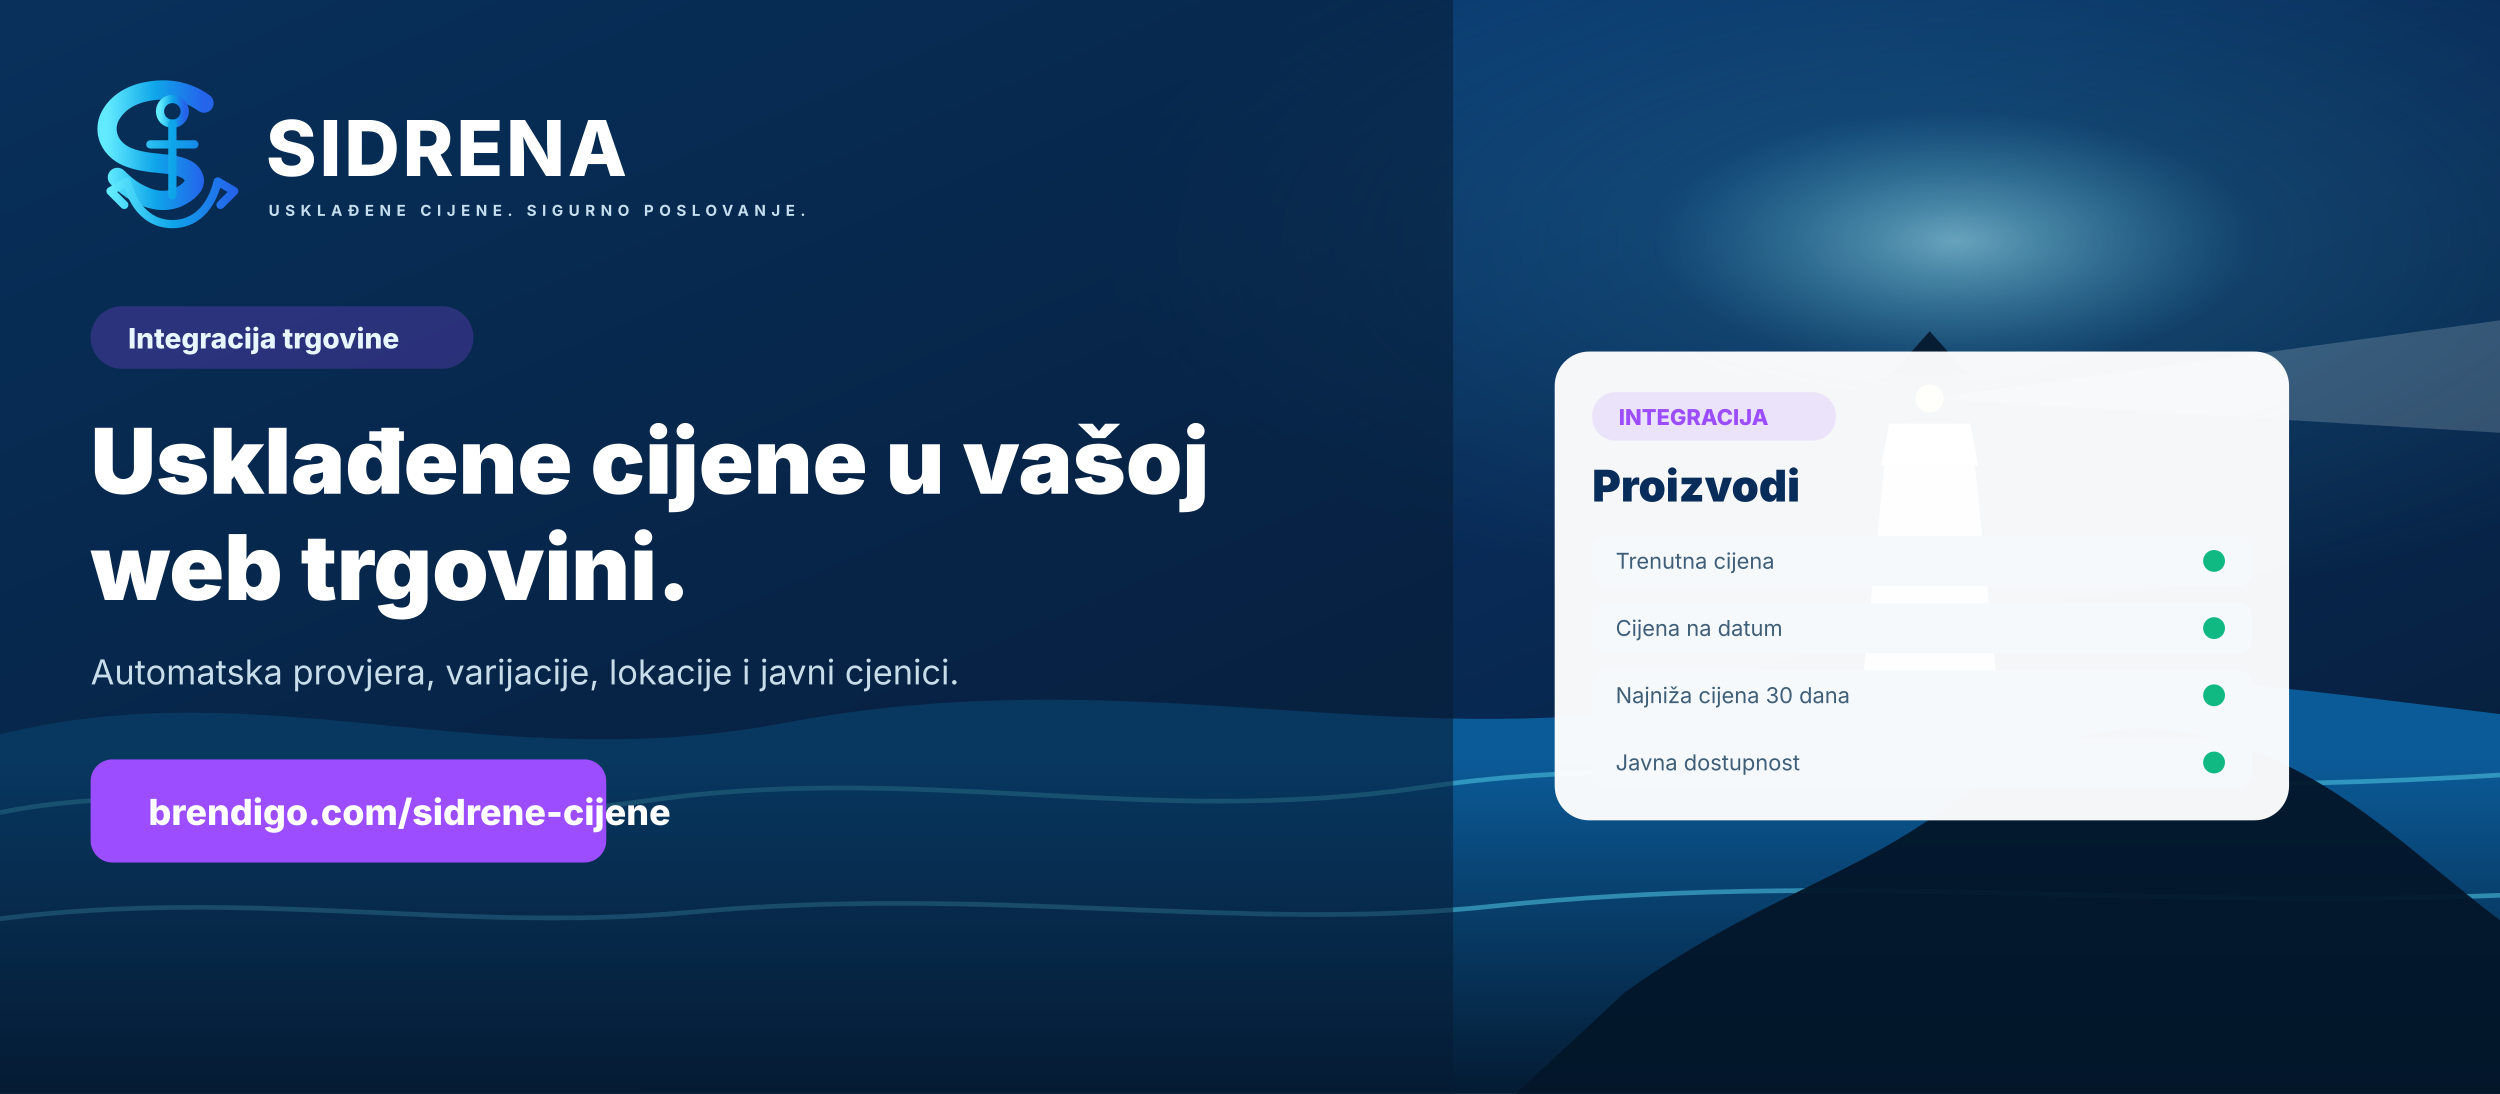
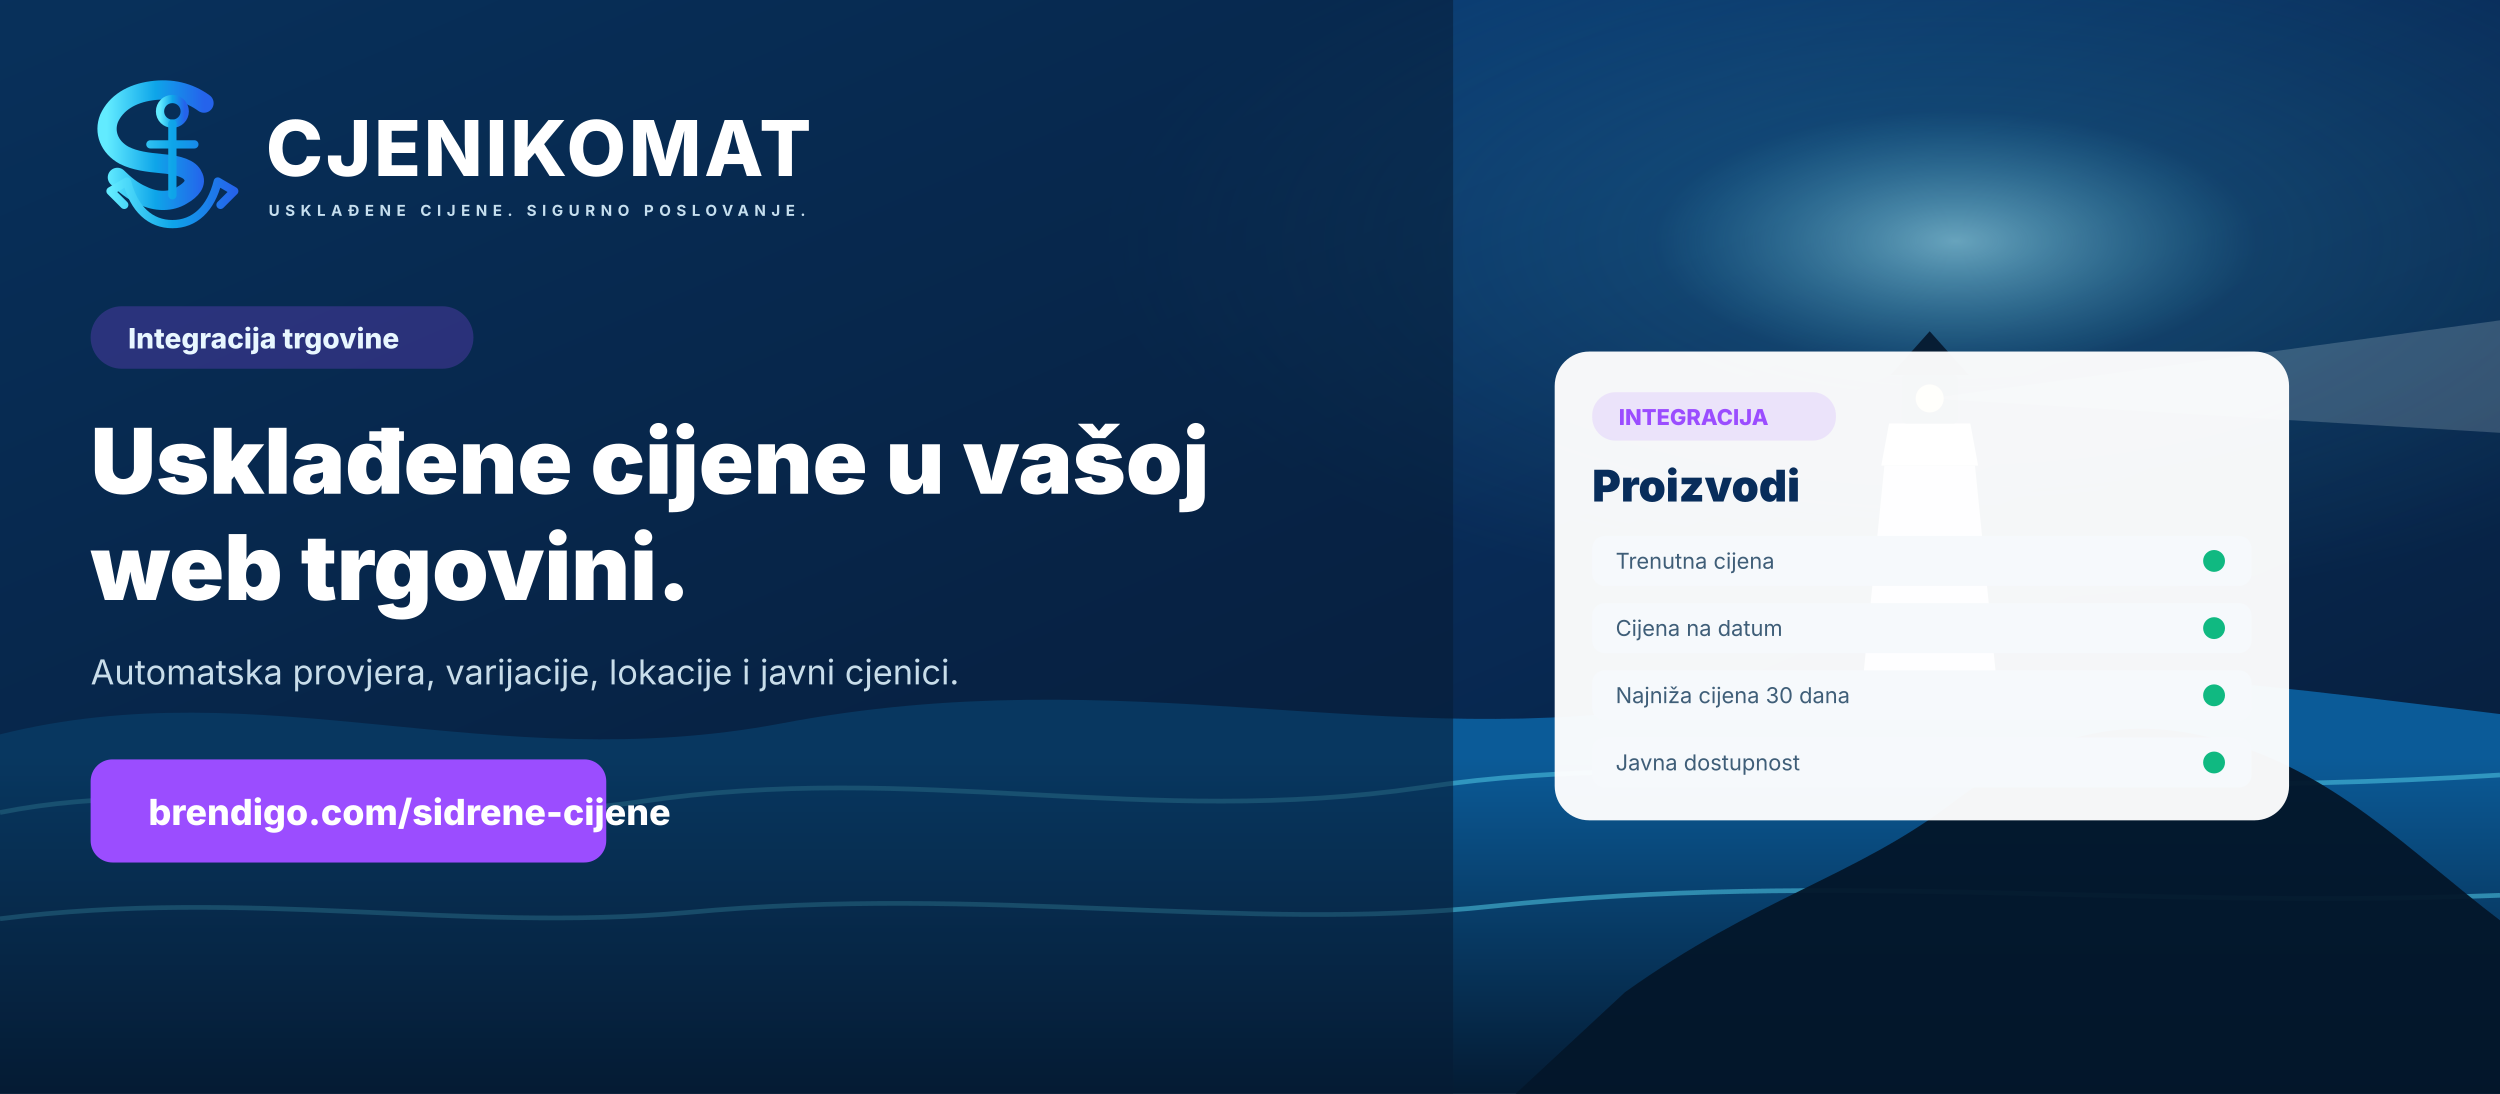
<svg xmlns="http://www.w3.org/2000/svg" viewBox="0 0 1600 700" role="img" aria-labelledby="t">
  <defs>
    <linearGradient id="sky" x1="0" y1="0" x2="1" y2="1">
      <stop stop-color="#0B4C8D" />
      <stop offset=".48" stop-color="#082D5B" />
      <stop offset="1" stop-color="#061A33" />
    </linearGradient>
    <linearGradient id="sea" x1="0" y1=".2" x2="0" y2="1">
      <stop stop-color="#0B5B98" />
      <stop offset="1" stop-color="#041B33" />
    </linearGradient>
    <linearGradient id="cyan" x1="0" y1="0" x2="1" y2="0">
      <stop stop-color="#62EBFF" />
      <stop offset=".5" stop-color="#0EA5E9" />
      <stop offset="1" stop-color="#2563EB" />
    </linearGradient>
    <radialGradient id="glow" cx=".78" cy=".22" r=".34">
      <stop stop-color="#A8F3FF" stop-opacity=".6" />
      <stop offset=".35" stop-color="#4CCBEA" stop-opacity=".14" />
      <stop offset="1" stop-color="#4CCBEA" stop-opacity="0" />
    </radialGradient>
  </defs>
  <rect width="1600" height="700" fill="url(#sky)" />
  <rect width="1600" height="700" fill="url(#glow)" />
  <path d="M0 470c168-42 315 28 500-7 220-42 390 20 580-13 210-37 352-13 520 7v243H0z" fill="url(#sea)" />
  <g opacity=".52" fill="none" stroke="#53CFE9" stroke-width="3">
    <path d="M0 520c130-26 260 15 410-7 176-26 323 17 500-9 186-28 370 12 690-8" />
    <path d="M0 588c160-20 292 9 440-4 190-18 357 13 515-4 218-23 410 2 645-7" />
  </g>
  <path d="M1040 635c84-60 147-74 208-120 59-45 110-58 170-42 76 20 124 72 182 116v111H970z" fill="#03162A" opacity=".95" />
  <path d="M1192 438h86l-14-140h-58z" fill="#E6F0F4" />
  <path d="M1204 298h62l-5-27h-52z" fill="#FBFDFE" />
  <rect x="1217" y="240" width="36" height="31" rx="3" fill="#0B2A48" />
  <path d="M1210 240h50l-25-28z" fill="#071D34" />
  <circle cx="1235" cy="255" r="9" fill="#FFF4A6" />
  <path d="M1235 255L1600 205v72z" fill="#F4FFFF" opacity=".18" />
  <rect width="930" height="700" fill="#061A33" opacity=".56" />
  <g transform="translate(54 44) scale(0.88)">
    <g fill="none" stroke="url(#cyan)" stroke-linecap="round" stroke-linejoin="round">
      <path d="M87 25c-11-8-24-11-38-9-15 2-26 9-31 20-4 10 0 21 11 27 8 4 17 5 27 6 13 1 21 4 23 9 3 5-1 10-8 14-8 5-19 5-29 0-7-3-13-8-18-13" stroke-width="14" />
      <circle cx="64" cy="31" r="9" stroke-width="6" />
      <path d="M64 40v52M48 55h32M31 82c5 20 17 31 33 31s28-11 33-31M31 82l-12 7 10 10m68-17 12 7-10 10" stroke-width="6" />
    </g>
-     <text x="132" y="78" fill="#fff" font-family="Inter,Segoe UI,Arial,sans-serif" font-size="56" font-weight="800" letter-spacing="2">SIDRENA</text>
+     <text x="132" y="78" fill="#fff" font-family="Inter,Segoe UI,Arial,sans-serif" font-size="56" font-weight="800" letter-spacing="2">CJENIKOMAT</text>
    <text x="134" y="107" fill="#C6DFEF" font-family="Inter,Segoe UI,Arial,sans-serif" font-size="11" font-weight="700" letter-spacing="4">USKLAĐENE CIJENE. SIGURNO POSLOVANJE.</text>
  </g>
  <rect x="58" y="196" width="245" height="40" rx="20" fill="#9B4DFF" opacity=".24" />
  <text x="82" y="223" fill="#E8F7FF" font-family="Inter,Segoe UI,Arial,sans-serif" font-size="18" font-weight="800">Integracija trgovine</text>
  <text x="58" y="316" fill="#fff" font-family="Inter,Segoe UI,Arial,sans-serif" font-size="58" font-weight="850">Usklađene cijene u vašoj</text>
  <text x="58" y="384" fill="#fff" font-family="Inter,Segoe UI,Arial,sans-serif" font-size="58" font-weight="850">web trgovini.</text>
  <text x="58" y="438" fill="#C8DDEA" font-family="Inter,Segoe UI,Arial,sans-serif" font-size="22">Automatska provjera, varijacije, lokacije i javni cjenici.</text>
  <rect x="58" y="486" width="330" height="66" rx="14" fill="#9B4DFF" />
  <text x="95" y="528" fill="#fff" font-family="Inter,Segoe UI,Arial,sans-serif" font-size="23" font-weight="800">brendigo.com/sidrene-cijene</text>
  <g transform="translate(995 225)">
    <rect width="470" height="300" rx="22" fill="#fff" opacity=".96" />
    <rect x="24" y="26" width="156" height="31" rx="15" fill="#9B4DFF" opacity=".12" />
    <text x="41" y="47" fill="#9B4DFF" font-family="Inter,Segoe UI,Arial,sans-serif" font-size="14" font-weight="800">INTEGRACIJA</text>
    <text x="24" y="96" fill="#082D5B" font-family="Inter,Segoe UI,Arial,sans-serif" font-size="28" font-weight="850">Proizvodi</text>
    <rect x="24" y="118" width="422" height="32" rx="8" fill="#F6F9FC" />
    <text x="39" y="139" fill="#3F5E78" font-family="Inter,Segoe UI,Arial,sans-serif" font-size="14">Trenutna cijena</text>
    <circle cx="422" cy="134" r="7" fill="#10B981" />
    <rect x="24" y="161" width="422" height="32" rx="8" fill="#F6F9FC" />
    <text x="39" y="182" fill="#3F5E78" font-family="Inter,Segoe UI,Arial,sans-serif" font-size="14">Cijena na datum</text>
    <circle cx="422" cy="177" r="7" fill="#10B981" />
    <rect x="24" y="204" width="422" height="32" rx="8" fill="#F6F9FC" />
    <text x="39" y="225" fill="#3F5E78" font-family="Inter,Segoe UI,Arial,sans-serif" font-size="14">Najniža cijena 30 dana</text>
    <circle cx="422" cy="220" r="7" fill="#10B981" />
    <rect x="24" y="247" width="422" height="32" rx="8" fill="#F6F9FC" />
    <text x="39" y="268" fill="#3F5E78" font-family="Inter,Segoe UI,Arial,sans-serif" font-size="14">Javna dostupnost</text>
    <circle cx="422" cy="263" r="7" fill="#10B981" />
  </g>
</svg>
